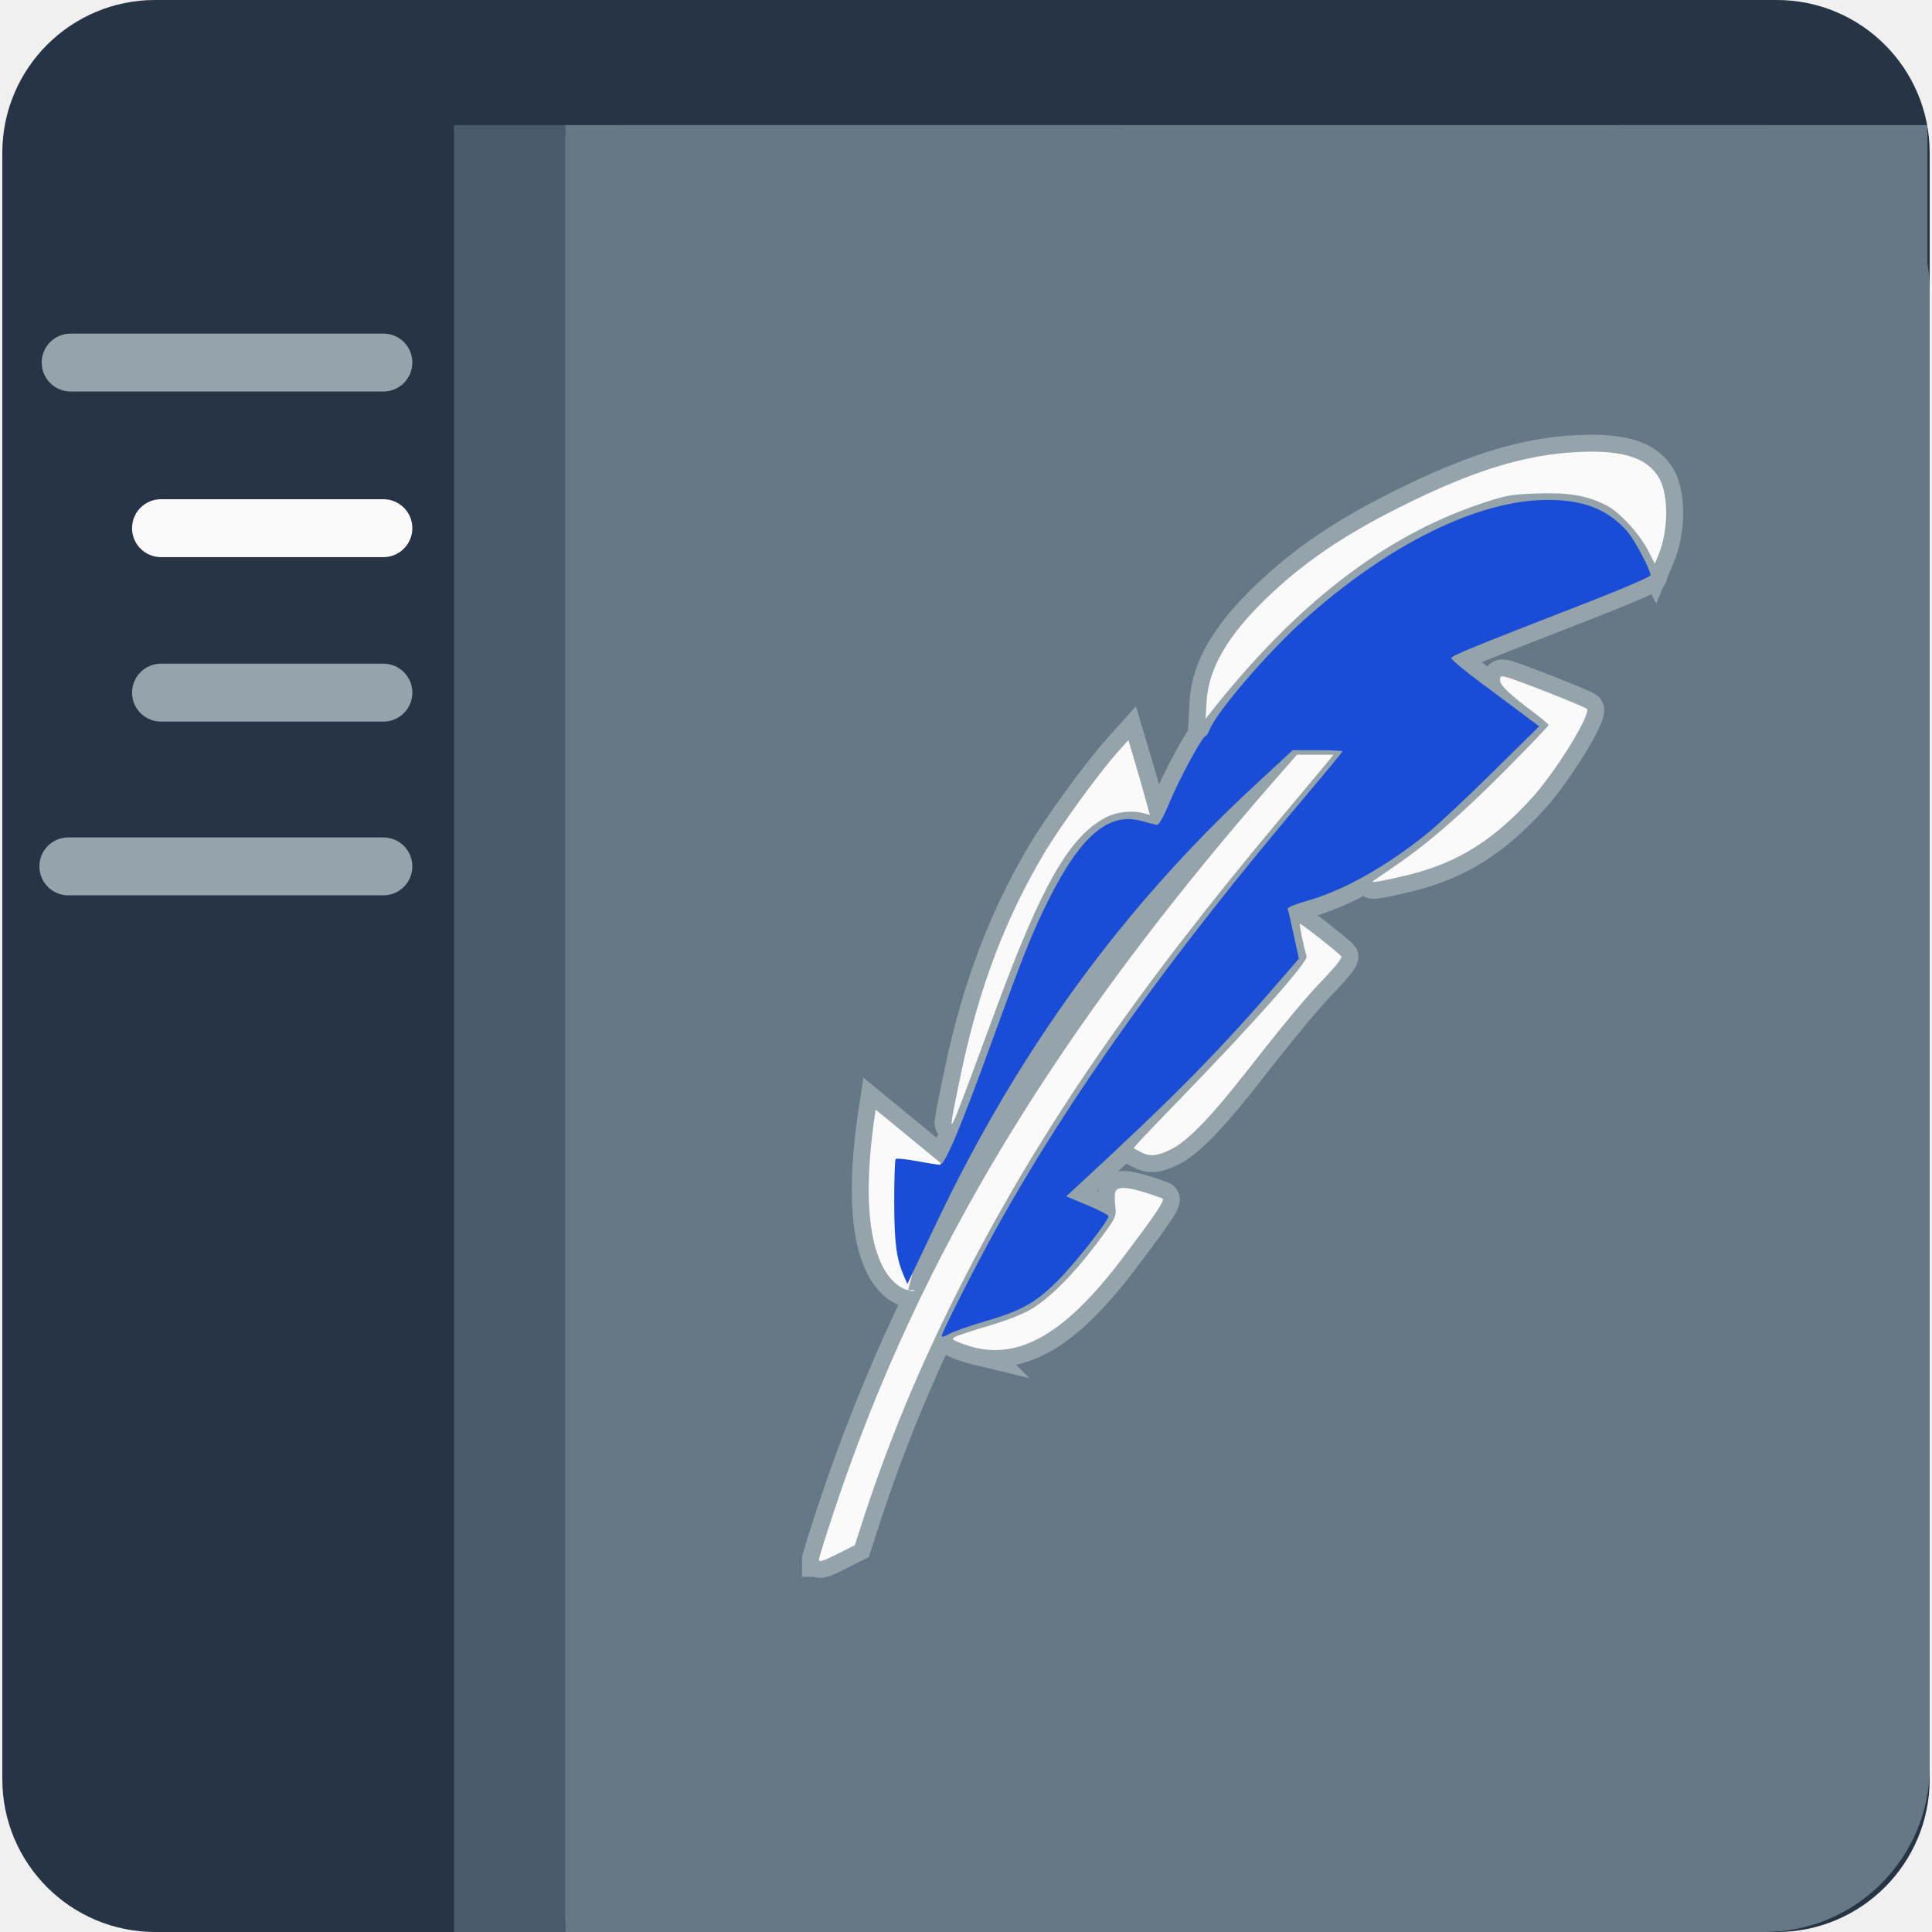
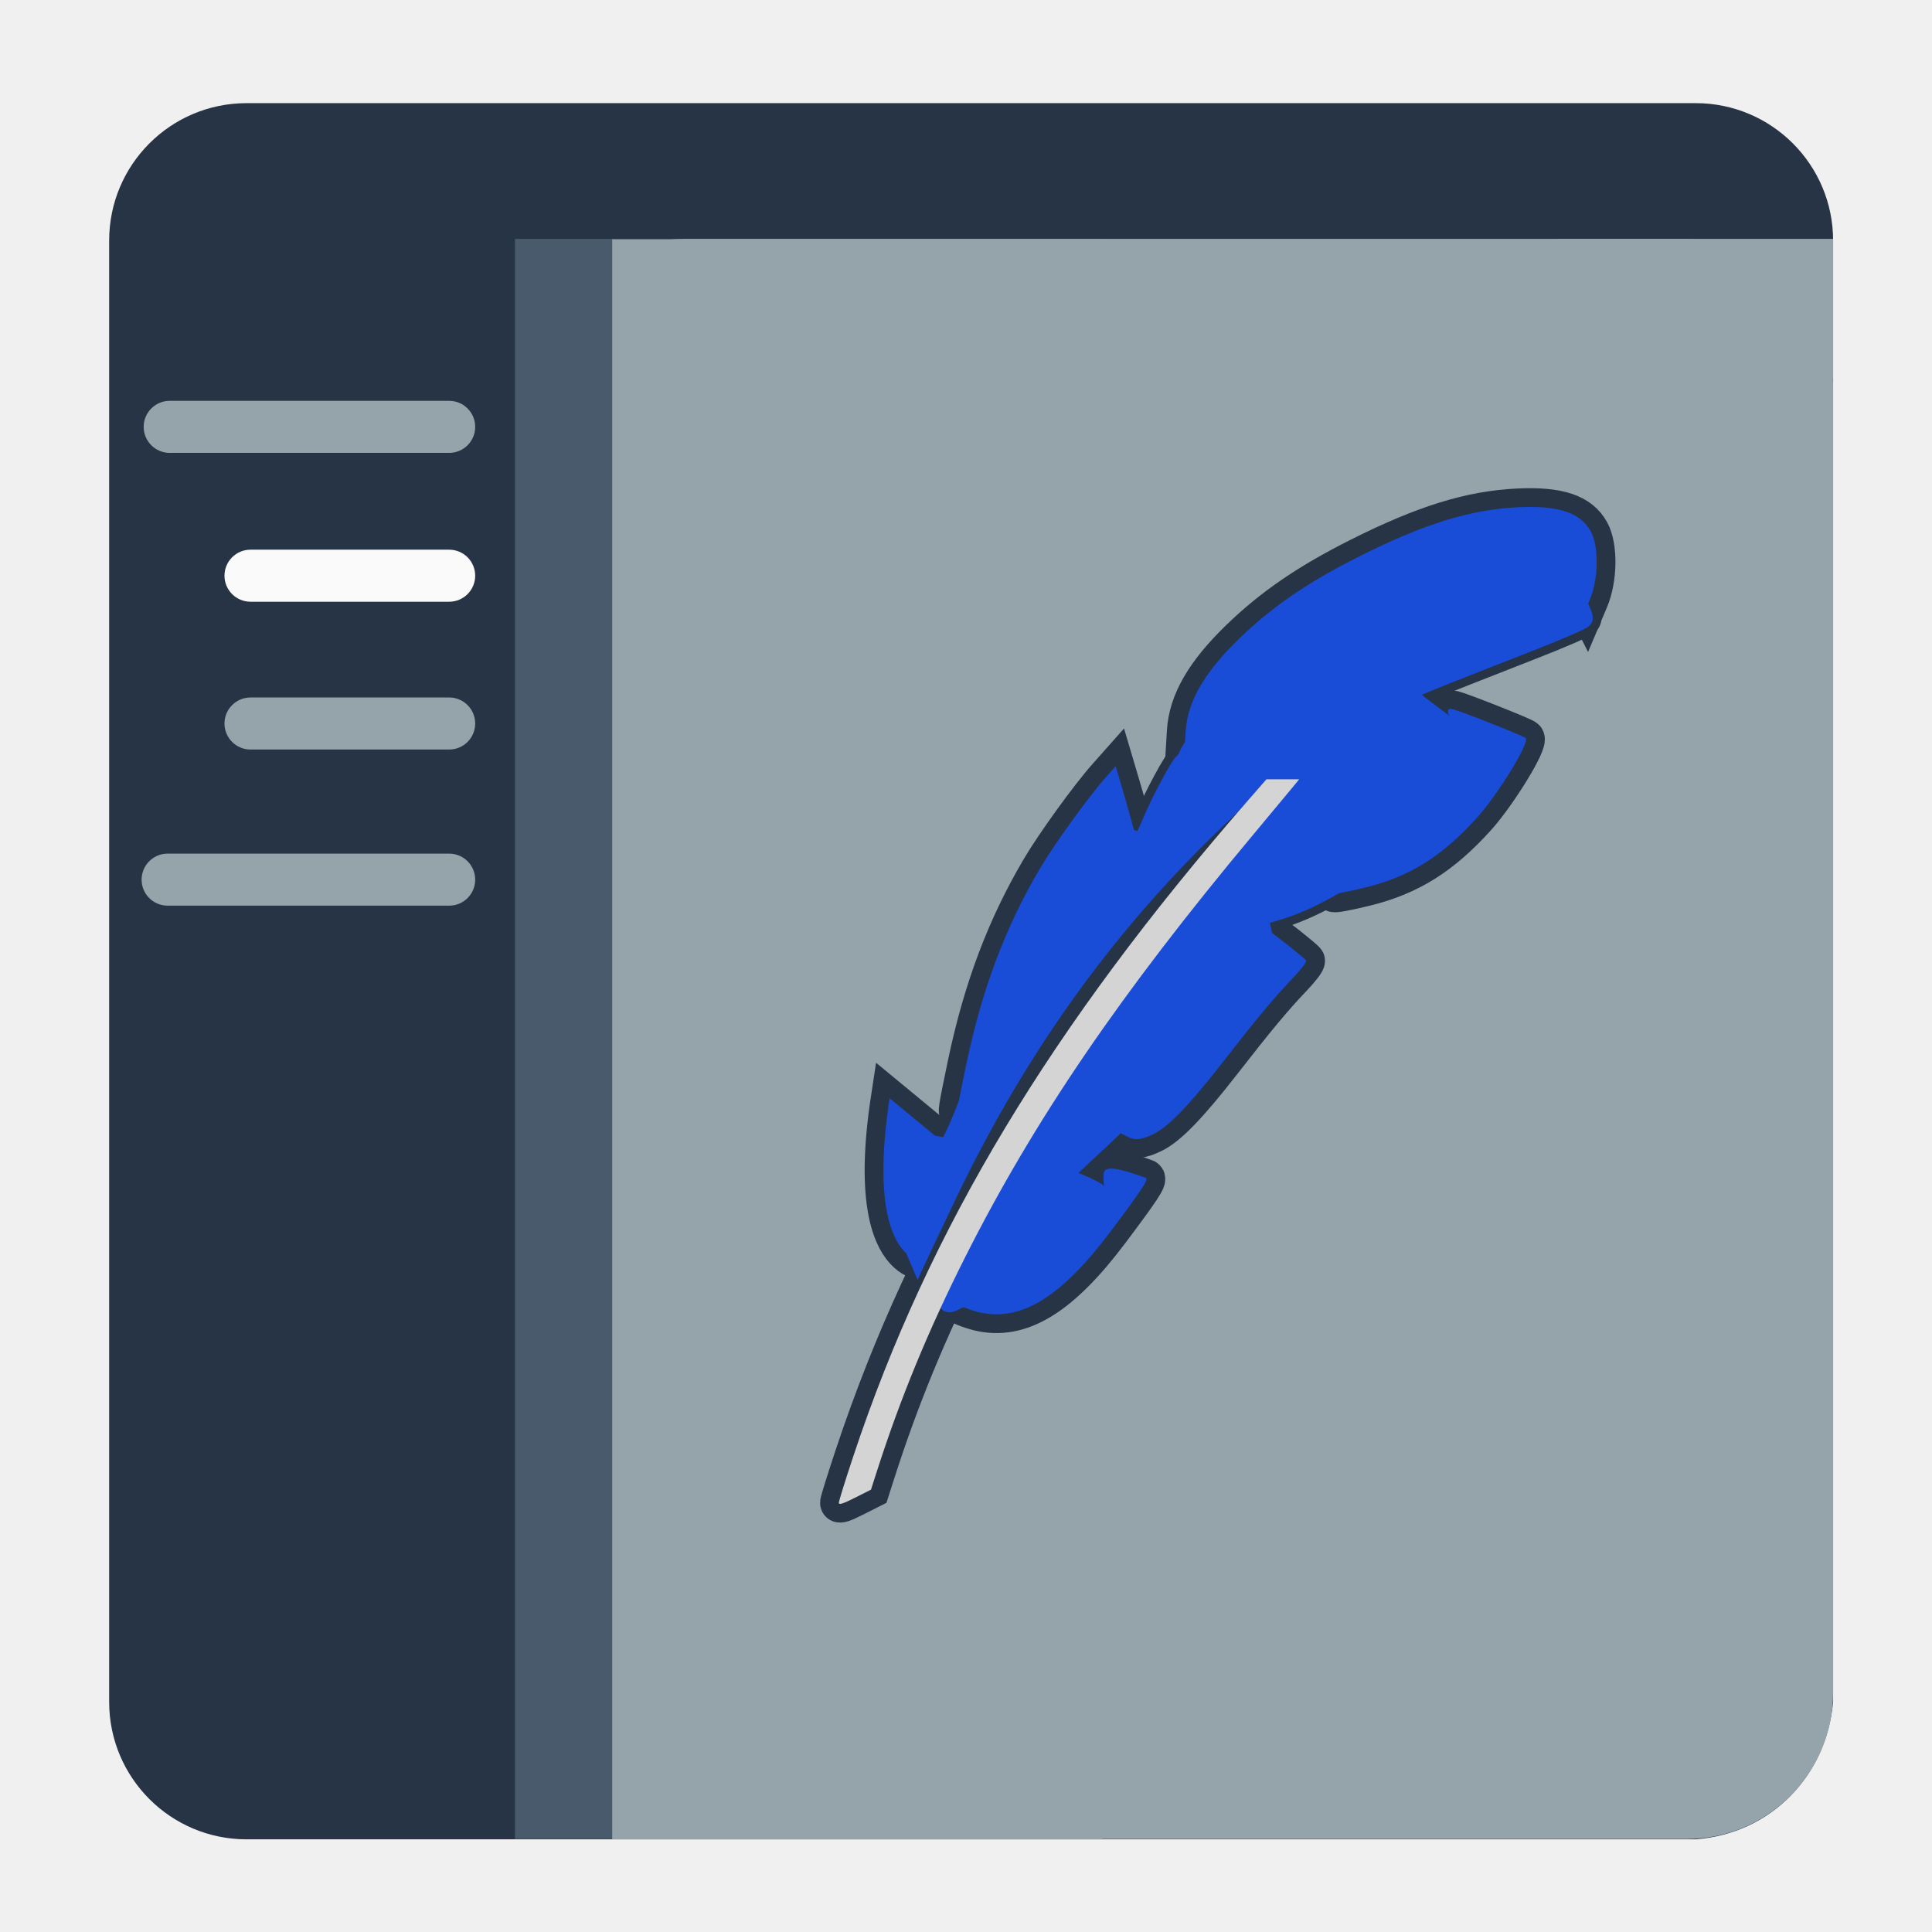
- <svg xmlns="http://www.w3.org/2000/svg" width="128" height="128" viewBox="0 0 135.467 135.467" version="1.1" id="svg8">
-   <defs id="defs2" />
-   <g id="layer4" style="display:inline">
-     <rect style="fill:#273445;fill-opacity:1;stroke:none;stroke-width:0.558;stroke-miterlimit:4;stroke-dasharray:none;stroke-opacity:0" id="rect896" width="135.142" height="135.467" x="0.162" y="-4.1582098e-06" ry="10.72" />
-     <rect style="fill:#667885;fill-opacity:1;stroke:none;stroke-width:0.274;stroke-miterlimit:4;stroke-dasharray:none;stroke-opacity:0" id="rect869" width="102.981" height="126.695" x="32.324" y="8.771" ry="11.588" />
-     <rect style="fill:#485a6c;fill-opacity:1;stroke:none;stroke-width:0.191;stroke-miterlimit:4;stroke-dasharray:none;stroke-opacity:0" id="rect4601" width="7.797" height="126.858" x="31.836" y="8.771" ry="0" />
-     <rect style="fill:#667885;fill-opacity:1;stroke:none;stroke-width:0.256;stroke-miterlimit:4;stroke-dasharray:none;stroke-opacity:0" id="rect4669" width="38.983" height="126.695" x="39.633" y="8.771" ry="0" />
-     <rect style="fill:#667885;fill-opacity:1;stroke:none;stroke-width:0.265;stroke-miterlimit:4;stroke-dasharray:none;stroke-opacity:0" id="rect4688" width="21.603" height="10.883" x="113.539" y="8.771" />
+ <svg xmlns="http://www.w3.org/2000/svg" xmlns:ns1="http://inkpad.envoza.com/svg_extensions" height="512pt" viewBox="0,0,512,512" width="512pt" version="1.1">
+   <defs />
+   <g visibility="hidden" id="layer1" ns1:layerName="layer1">
+     <path d="M2.88355e-05-610.52M254.772+190.926C234.652+143.695+409.618+69.665+373.257+149.794" stroke="#000000" stroke-width="0.8" fill="none" opacity="0" />
+     <path d="M2.88355e-05-610.52M241.88+214.868C262.193+153.305+359.136+94.713+373.257+149.794" stroke="#000000" stroke-width="0.8" fill="none" opacity="0" />
+     <path d="M2.88355e-05-610.52M319.847+170.667L373.257+149.794" stroke="#000000" stroke-width="0.8" fill="none" opacity="0" />
+     <path d="M2.88355e-05-610.52M184.173+304.499C199.197+276.716+213.946+197.809+241.88+214.868" stroke="#000000" stroke-width="0.8" fill="none" opacity="0" />
+     <path d="M2.88355e-05-610.52M184.173+304.499C191.879+244.052+212.268+214.606+234.513+189.698L241.88+214.868" stroke="#000000" stroke-width="0.8" fill="none" opacity="0" />
+     <path d="M2.88355e-05-610.52M184.173+304.499L171.281+302.043C171.15+314.898+169.499+328.514+175.578+338.264C205.219+269.736+240.936+227.942+278.715+195.223C223.687+256.563+176.135+324.548+150.408+411.933L162.072+406.408C187.595+322.184+236.756+257.426+289.765+195.837L277.487+195.837" stroke="#000000" stroke-width="0.8" fill="none" opacity="0" />
+     <path d="M2.88355e-05-610.52M319.846+170.667L343.789+188.47C322.642+211.007+301.239+232.134+276.873+236.969L279.942+250.475C260.297+273.802+239.834+294.678+218.552+313.093L230.216+318.005C207.502+352.383+199.312+343.186+185.4+351.156C210.686+364.765+227.611+338.244+244.95+313.707C237.817+311.966+226.68+304.505+230.216+318.005" stroke="#000000" stroke-width="0.8" fill="none" opacity="0" />
+     <path d="M2.88355e-05-610.52M291.607+232.058C297.578+230.264+334.095+235.34+357.909+183.559L333.353+173.736C329.37+175.539+328.352+178.576+343.789+188.47" stroke="#000000" stroke-width="0.8" fill="none" opacity="0" />
+     <path d="M2.88355e-05-610.52M276.873+236.969L293.448+250.475C269.663+267.866+249.04+319.014+232.671+299.588" stroke="#000000" stroke-width="0.8" fill="none" opacity="0" />
+     <path d="M2.88355e-05+0M-0.307+256.491L-0.307+0.491L256+0.491L512.307+0.491L512.307+256.491L512.307+512.491L256+512.491L-0.307+512.491L-0.307+256.491ZM433.103+468.094C445.744+464.649+456.428+455.982+461.996+444.654C467.039+434.395+466.55+453.389+466.739+260.175C466.856+140.302+466.708+86.672+466.251+83.69C464.709+73.618+461.018+66.486+453.372+58.802C447.374+52.774+441.105+49.21+432.861+47.14C428.074+45.938+425.572+45.92+257.228+45.92C88.884+45.92+86.381+45.938+81.595+47.14C73.39+49.2+67.087+52.783+61.084+58.8C53.454+66.448+49.749+73.608+48.204+83.69C47.746+86.674+47.599+140.302+47.716+260.482L47.885+432.99L49.327+437.287C55.24+454.912+69.253+466.826+86.45+468.85C88.874+469.135+166.968+469.326+259.99+469.274C419.6+469.184+429.346+469.117+433.103+468.094Z" opacity="0" fill="none" />
+     <path d="M2.88355e-05+0M177.348+337.874C176.856+337.347+178.085+334.149+181.978+325.831C202.322+282.354+225.784+248.134+256.88+216.582C265.269+208.07+268.326+206.151+262.038+213.343C258.345+217.567+250.198+227.486+243.994+235.311C219.787+265.841+199.789+296.443+183.75+327.495C179.516+335.693+177.843+338.404+177.348+337.874Z" opacity="0" fill="#95a3ab" />
+     <path d="M2.88355e-05+0" stroke="#ffffff" stroke-width="0.377" stroke-opacity="0" fill="#424e55" opacity="0" />
+     <path d="M2.88355e-05+0M177.481+337.721C177.004+336.217+182.287+324.335+190.261+308.98C205.429+279.774+222.028+255.28+242.315+232.168C249.684+223.774+264.841+208.341+265.283+208.782C265.447+208.947+261.474+214.016+256.454+220.047C224.246+258.746+199.164+296.33+180.326+334.125C178.327+338.135+177.817+338.779+177.481+337.721Z" opacity="0" fill="none" />
+     <path d="M2.88355e-05+0M171.728+334.914C169.629+332.68+167.444+327.135+166.636+321.996C165.891+317.25+166.142+299.893+167.04+294.137L167.44+291.571L174.149+297.124C177.839+300.178+180.747+302.788+180.612+302.923C180.476+303.059+178.372+302.751+175.936+302.238C173.5+301.726+171.219+301.306+170.866+301.306C170.431+301.306+170.315+305.607+170.505+314.659C170.745+326.093+170.972+328.581+172.082+331.976C172.796+334.156+173.3+336.019+173.202+336.117C173.105+336.215+172.441+335.673+171.728+334.914Z" opacity="0" fill="#fafafa" />
  </g>
-   <g id="layer6">
-     <rect style="fill:#95a3ab;fill-opacity:1;stroke:none;stroke-width:0.265;stroke-miterlimit:4;stroke-dasharray:none;stroke-opacity:0" id="rect4608" width="25.989" height="4.061" x="2.924" y="23.39" ry="2.03" />
-     <rect style="fill:#fafafa;fill-opacity:1;stroke:none;stroke-width:0.23;stroke-miterlimit:4;stroke-dasharray:none;stroke-opacity:0" id="rect4608-3" width="19.654" height="4.061" x="9.259" y="35.004" ry="2.03" />
-     <rect style="fill:#95a3ab;fill-opacity:1;stroke:none;stroke-width:0.23;stroke-miterlimit:4;stroke-dasharray:none;stroke-opacity:0" id="rect4608-3-6" width="19.654" height="4.061" x="9.259" y="46.536" ry="2.03" />
-     <rect style="fill:#95a3ab;fill-opacity:1;stroke:none;stroke-width:0.265;stroke-miterlimit:4;stroke-dasharray:none;stroke-opacity:0" id="rect4608-7" width="26.151" height="4.061" x="2.761" y="58.718" ry="2.03" />
-   </g>
-   <g id="layer1" transform="translate(0,-161.5333)" style="display:none">
-     <path style="fill:none;stroke:#000000;stroke-width:0.265px;stroke-linecap:butt;stroke-linejoin:miter;stroke-opacity:1" d="M 67.408,212.049 C 62.085,199.553 108.378,179.966 98.757,201.166" id="path4614" />
-     <path style="fill:none;stroke:#000000;stroke-width:0.265px;stroke-linecap:butt;stroke-linejoin:miter;stroke-opacity:1" d="m 63.997,218.384 c 5.374,-16.289 31.024,-31.791 34.76,-17.218" id="path4652" />
-     <path style="fill:none;stroke:#000000;stroke-width:0.265px;stroke-linecap:butt;stroke-linejoin:miter;stroke-opacity:1" d="m 84.626,206.689 14.131,-5.523" id="path4654" />
-     <path style="fill:none;stroke:#000000;stroke-width:0.265px;stroke-linecap:butt;stroke-linejoin:miter;stroke-opacity:1" d="m 48.729,242.099 c 3.975,-7.351 7.878,-28.228 15.268,-23.715" id="path4656" />
-     <path style="fill:none;stroke:#000000;stroke-width:0.265px;stroke-linecap:butt;stroke-linejoin:miter;stroke-opacity:1" d="m 48.729,242.099 c 2.039,-15.993 7.434,-23.784 13.319,-30.374 l 1.949,6.66" id="path4658" />
-     <path style="fill:none;stroke:#000000;stroke-width:0.265px;stroke-linecap:butt;stroke-linejoin:miter;stroke-opacity:1" d="m 48.729,242.099 -3.411,-0.65 c -0.034,3.401 -0.471,7.004 1.137,9.583 7.842,-18.131 17.293,-29.189 27.288,-37.846 -14.559,16.23 -27.141,34.217 -33.948,57.338 l 3.086,-1.462 c 6.753,-22.284 19.76,-39.418 33.785,-55.714 h -3.249" id="path4660" />
-     <path style="fill:none;stroke:#000000;stroke-width:0.265px;stroke-linecap:butt;stroke-linejoin:miter;stroke-opacity:1" d="m 84.626,206.689 6.335,4.71 c -5.595,5.963 -11.258,11.553 -17.705,12.832 l 0.812,3.573 c -5.198,6.172 -10.612,11.695 -16.243,16.568 l 3.086,1.299 c -6.01,9.096 -8.177,6.663 -11.857,8.771 6.69,3.601 11.168,-3.416 15.756,-9.908 -1.887,-0.461 -4.834,-2.435 -3.898,1.137" id="path4662" />
-     <path style="fill:none;stroke:#000000;stroke-width:0.265px;stroke-linecap:butt;stroke-linejoin:miter;stroke-opacity:1" d="m 77.154,222.932 c 1.58,-0.474 11.242,0.869 17.542,-12.832 l -6.497,-2.599 c -1.054,0.477 -1.323,1.281 2.761,3.898" id="path4664" />
-     <path style="fill:none;stroke:#000000;stroke-width:0.265px;stroke-linecap:butt;stroke-linejoin:miter;stroke-opacity:1" d="m 73.256,224.231 4.386,3.573 c -6.293,4.601 -11.75,18.134 -16.081,12.994" id="path4666" />
-     <path style="fill:none;fill-opacity:1;stroke:none;stroke-width:0.614;stroke-miterlimit:4;stroke-dasharray:none;stroke-opacity:1" d="M -0.307,256.491 V 0.491 H 256 512.307 V 256.491 512.491 H 256 -0.307 Z M 433.103,468.094 c 12.641,-3.444 23.324,-12.111 28.892,-23.439 5.043,-10.259 4.554,8.735 4.743,-184.48 0.117,-119.873 -0.031,-173.503 -0.488,-176.484 -1.542,-10.072 -5.234,-17.204 -12.88,-24.888 -5.998,-6.028 -12.267,-9.592 -20.511,-11.662 -4.787,-1.202 -7.29,-1.219 -175.633,-1.219 -168.344,0 -170.846,0.017 -175.633,1.219 -8.205,2.06 -14.508,5.644 -20.511,11.661 -7.63,7.647 -11.335,14.808 -12.88,24.89 -0.457,2.984 -0.605,56.612 -0.488,176.791 l 0.169,172.508 1.442,4.297 c 5.913,17.624 19.926,29.538 37.123,31.563 2.425,0.285 80.518,0.476 173.541,0.424 159.61,-0.09 169.356,-0.156 173.113,-1.18 z" id="path866" transform="matrix(0.2645833,0,0,0.2645833,0,161.5333)" />
-     <path style="fill:#95a3ab;fill-opacity:1;stroke:none;stroke-width:0.377;stroke-miterlimit:4;stroke-dasharray:none;stroke-opacity:1" d="m 177.348,337.874 c -0.492,-0.527 0.737,-3.725 4.629,-12.043 20.344,-43.477 43.806,-77.697 74.903,-109.25 8.388,-8.511 11.446,-10.431 5.158,-3.238 -3.693,4.224 -11.84,14.143 -18.044,21.968 -24.206,30.53 -44.205,61.132 -60.244,92.184 -4.234,8.198 -5.907,10.909 -6.402,10.379 z" id="path870" transform="matrix(0.2645833,0,0,0.2645833,0,161.5333)" />
-     <path style="fill:#424e55;fill-opacity:1;stroke:#ffffff;stroke-width:0.377;stroke-miterlimit:4;stroke-dasharray:none;stroke-opacity:0" d="" id="path891" transform="matrix(0.2645833,0,0,0.2645833,0,161.5333)" />
-     <path style="fill:none;fill-opacity:1;stroke:none;stroke-width:0.377;stroke-miterlimit:4;stroke-dasharray:none;stroke-opacity:0" d="m 177.481,337.721 c -0.477,-1.504 4.806,-13.386 12.78,-28.741 15.168,-29.206 31.767,-53.7 52.054,-76.812 7.368,-8.394 22.525,-23.828 22.967,-23.386 0.164,0.164 -3.809,5.233 -8.829,11.265 -32.208,38.698 -57.289,76.282 -76.128,114.078 -1.999,4.01 -2.509,4.654 -2.845,3.596 z" id="path893" transform="matrix(0.2645833,0,0,0.2645833,0,161.5333)" />
-     <path style="display:none;fill:#fafafa;fill-opacity:1;stroke:none;stroke-width:0.614;stroke-miterlimit:4;stroke-dasharray:none;stroke-opacity:1" d="m 171.728,334.914 c -2.099,-2.234 -4.284,-7.778 -5.091,-12.917 -0.746,-4.746 -0.494,-22.104 0.404,-27.86 l 0.4,-2.565 6.709,5.553 c 3.69,3.054 6.598,5.664 6.463,5.799 -0.136,0.136 -2.239,-0.173 -4.675,-0.685 -2.436,-0.512 -4.718,-0.932 -5.07,-0.932 -0.435,0 -0.551,4.3 -0.361,13.353 0.24,11.434 0.467,13.922 1.578,17.317 0.713,2.18 1.217,4.044 1.12,4.141 -0.098,0.098 -0.761,-0.444 -1.474,-1.203 z" id="path860" transform="matrix(0.2645833,0,0,0.2645833,0,161.5333)" />
-   </g>
-   <g id="layer2" style="display:inline">
-     <g style="display:inline;stroke:#95a3ab;stroke-width:2.376;stroke-miterlimit:4;stroke-dasharray:none;stroke-opacity:1" id="g4698-3">
-       <path id="path858-6" d="m 65.947,81.54 -4.548,-3.736 c -2.32,15.112 4.54,12.438 2.274,12.67" style="display:inline;fill:#fafafa;fill-opacity:1;stroke:#95a3ab;stroke-width:2.376;stroke-linecap:butt;stroke-linejoin:miter;stroke-miterlimit:4;stroke-dasharray:none;stroke-opacity:1" />
-       <path id="path862-7" d="m 66.028,93.682 c 0,-0.244 2.295,-4.77 3.77,-7.436 5.188,-9.374 12.224,-19.205 21.959,-30.681 1.304,-1.538 2.372,-2.835 2.372,-2.883 0,-0.048 -0.786,-0.085 -1.746,-0.083 l -1.746,0.004 -2.681,2.484 c -9.2,8.524 -16.439,18.446 -22.146,30.351 -0.827,1.725 -1.657,3.465 -1.845,3.867 L 63.622,90.035 63.362,89.428 c -0.515,-1.2 -0.657,-2.319 -0.661,-5.186 -0.002,-1.578 0.045,-2.918 0.104,-2.977 0.059,-0.059 0.723,0.008 1.475,0.149 0.752,0.141 1.482,0.256 1.621,0.256 0.364,0 1.409,-2.478 3.68,-8.73 2.196,-6.046 2.815,-7.591 3.935,-9.829 2.268,-4.531 4.23,-6.194 6.538,-5.542 0.46,0.13 0.937,0.252 1.06,0.271 0.143,0.022 0.468,-0.554 0.898,-1.59 0.684,-1.649 2.299,-4.629 2.509,-4.629 0.063,0 0.194,-0.201 0.291,-0.447 0.494,-1.253 4.05,-5.403 6.563,-7.658 5.967,-5.356 12.266,-8.463 17.155,-8.463 2.528,0 4.22,0.672 5.573,2.212 0.506,0.576 1.63,2.695 1.63,3.073 0,0.098 -1.846,0.896 -4.101,1.775 -8.894,3.464 -9.867,3.863 -9.863,4.043 0.003,0.102 0.89,0.844 1.973,1.648 1.083,0.804 2.465,1.836 3.073,2.294 l 1.105,0.832 -3.281,3.235 c -1.804,1.779 -3.829,3.678 -4.499,4.22 -2.949,2.386 -5.968,4.078 -8.568,4.801 -0.737,0.205 -1.314,0.446 -1.281,0.535 0.033,0.089 0.222,0.912 0.421,1.829 l 0.361,1.667 -0.867,1.009 c -4.641,5.401 -7.678,8.493 -14.729,14.997 l -0.715,0.66 1.482,0.621 c 0.815,0.342 1.482,0.689 1.482,0.772 0,0.326 -2.39,3.364 -3.557,4.521 -1.576,1.562 -2.54,2.103 -5.052,2.835 -1.117,0.326 -2.268,0.731 -2.558,0.9 -0.29,0.17 -0.528,0.237 -0.528,0.149 z" style="display:inline;fill:#194cd7;fill-opacity:1;stroke:#95a3ab;stroke-width:2.376;stroke-miterlimit:4;stroke-dasharray:none;stroke-opacity:1" />
-       <path id="path846-5" d="m 57.419,109.37 c 0,-0.133 0.52,-1.797 1.156,-3.697 5.908,-17.657 15.45,-33.43 30.905,-51.088 l 1.457,-1.665 h 1.283 1.283 l -0.377,0.464 c -0.207,0.255 -1.659,1.991 -3.225,3.858 C 79.49,69.644 72.748,79.487 67.325,90.197 64.442,95.891 62.248,101.186 60.404,106.905 l -0.464,1.439 -1.26,0.634 c -0.94,0.473 -1.26,0.572 -1.26,0.392 z" style="display:inline;fill:#fafafa;fill-opacity:1;stroke:#95a3ab;stroke-width:2.376;stroke-miterlimit:4;stroke-dasharray:none;stroke-opacity:1" />
-       <path id="path871-3" d="m 68.367,94.496 c -0.313,-0.075 -0.818,-0.241 -1.123,-0.37 -0.514,-0.217 -0.531,-0.247 -0.234,-0.406 0.176,-0.094 1.23,-0.438 2.341,-0.764 1.213,-0.356 2.409,-0.828 2.994,-1.184 1.318,-0.8 3.011,-2.51 4.615,-4.661 1.309,-1.756 1.331,-1.8 1.239,-2.538 -0.051,-0.413 -0.047,-0.87 0.009,-1.015 0.176,-0.459 1.131,-0.323 3.284,0.467 0.236,0.087 -0.366,0.992 -2.804,4.218 -3.865,5.116 -7.038,7.037 -10.322,6.252 z" style="display:inline;fill:#fafafa;fill-opacity:1;stroke:#95a3ab;stroke-width:2.376;stroke-miterlimit:4;stroke-dasharray:none;stroke-opacity:1" />
-       <path id="path854-5" d="m 79.94,80.757 -0.462,-0.251 0.38,-0.433 c 0.209,-0.238 1.515,-1.603 2.903,-3.032 5.154,-5.307 8.969,-9.61 8.854,-9.985 -0.215,-0.704 -0.533,-2.278 -0.46,-2.278 0.128,0 2.78,2.092 2.901,2.288 0.058,0.094 -0.435,0.733 -1.096,1.419 -1.42,1.473 -2.756,3.072 -5.522,6.607 -2.535,3.24 -4.154,4.911 -5.32,5.49 -1,0.496 -1.509,0.537 -2.177,0.176 z" style="display:inline;fill:#fafafa;fill-opacity:1;stroke:#95a3ab;stroke-width:2.376;stroke-miterlimit:4;stroke-dasharray:none;stroke-opacity:1" />
-       <path id="path852-6" d="m 96.24,61.806 c 0.045,-0.042 0.703,-0.497 1.462,-1.011 2.362,-1.599 4.675,-3.6 7.837,-6.778 1.675,-1.684 3.044,-3.113 3.042,-3.176 -0.002,-0.063 -0.494,-0.479 -1.092,-0.926 -1.65,-1.232 -2.315,-1.872 -2.315,-2.229 0,-0.27 0.072,-0.305 0.436,-0.214 0.685,0.172 5.474,2.061 5.655,2.23 0.339,0.318 -2.152,4.372 -3.813,6.206 -2.729,3.012 -5.244,4.584 -8.694,5.437 -1.458,0.36 -2.64,0.577 -2.518,0.462 z" style="display:inline;fill:#fafafa;fill-opacity:1;stroke:#95a3ab;stroke-width:2.376;stroke-miterlimit:4;stroke-dasharray:none;stroke-opacity:1" />
-       <path id="path850-2" d="m 84.604,49.184 c 0.141,-2.326 1.468,-4.612 4.215,-7.257 2.571,-2.476 5.355,-4.375 9.346,-6.374 5.124,-2.566 8.762,-3.688 12.531,-3.862 3.144,-0.146 4.859,0.422 5.66,1.874 0.66,1.194 0.622,3.725 -0.079,5.375 l -0.247,0.581 -0.47,-0.92 c -0.603,-1.182 -2.032,-2.723 -2.946,-3.18 -1.368,-0.683 -2.626,-0.897 -4.835,-0.82 -1.856,0.064 -2.211,0.129 -4.002,0.735 -6.776,2.292 -12.902,7.029 -18.873,14.595 l -0.373,0.472 z" style="display:inline;fill:#fafafa;fill-opacity:1;stroke:#95a3ab;stroke-width:2.376;stroke-miterlimit:4;stroke-dasharray:none;stroke-opacity:1" />
-       <path id="path848-9" d="m 66.771,78.34 c 0.055,-0.357 0.348,-1.819 0.651,-3.249 1.237,-5.839 3.055,-10.64 5.753,-15.2 1.14,-1.926 3.833,-5.634 5.231,-7.2 l 0.712,-0.798 0.431,1.447 c 0.237,0.796 0.576,1.978 0.754,2.626 l 0.323,1.178 -0.436,-0.122 c -0.776,-0.218 -1.877,-0.102 -2.612,0.274 -2.562,1.311 -4.519,4.708 -7.726,13.411 -3.078,8.353 -3.261,8.807 -3.08,7.634 z" style="display:inline;fill:#fafafa;fill-opacity:1;stroke:#95a3ab;stroke-width:2.376;stroke-miterlimit:4;stroke-dasharray:none;stroke-opacity:1" />
+   <g id="layer2" ns1:layerName="layer2">
+     <path d="M2.88355e-05+0.552M65.34+27.335L449.379+27.335C469.489+27.335+485.791+43.637+485.791+63.747L485.791+451.032C483.97+470.591+469.485+485.881+449.379+487.444L65.34+487.444C45.23+487.444+28.928+471.142+28.928+451.032L28.928+63.747C28.928+43.637+45.23+27.335+65.34+27.335Z" opacity="1" fill="#273445" />
+     <path d="M7.294+7.701M181.509+63.303L447.005+63.303C468.426+63.303+485.791+80.667+485.791+102.088L485.791+448.567C485.791+469.987+468.426+487.352+447.005+487.352L181.509+487.352C160.088+487.352+142.723+469.987+142.723+448.567L142.723+102.088C142.723+80.667+160.088+63.303+181.509+63.303Z" opacity="1" fill="#95a3ab" />
+     <path d="M0.232+6.733M136.465+63.309L162.404+63.309L162.404+63.309L162.404+487.334L162.404+487.334L136.465+487.334L136.465+487.334L136.465+63.309L136.465+63.309Z" opacity="1" fill="#485a6c" />
+     <path d="M2.427+7.17M162.245+63.385L292.119+63.385L292.119+63.385L292.119+487.453L292.119+487.453L162.245+487.453L162.245+487.453L162.245+63.385L162.245+63.385Z" opacity="1" fill="#95a3ab" />
+     <path d="M0.426+7.09M412.759+63.303L485.791+63.303L485.791+63.303L485.791+100.266L485.791+100.266L412.759+100.266L412.759+100.266L412.759+63.303L412.759+63.303Z" opacity="1" fill="#95a3ab" />
+     <path d="M2.88355e-05+0M44.97+106.227L119.036+106.227C122.845+106.227+125.932+109.314+125.932+113.123L125.932+113.123C125.932+116.931+122.845+120.019+119.036+120.019L44.97+120.019C41.162+120.019+38.074+116.931+38.074+113.123L38.074+113.123C38.074+109.314+41.162+106.227+44.97+106.227Z" opacity="1" fill="#95a3ab" />
+     <path d="M2.88355e-05+0M66.386+145.672L119.036+145.672C122.845+145.672+125.932+148.76+125.932+152.568L125.932+152.568C125.932+156.377+122.845+159.465+119.036+159.465L66.386+159.465C62.577+159.465+59.49+156.377+59.49+152.568L59.49+152.568C59.49+148.76+62.577+145.672+66.386+145.672Z" opacity="1" fill="#fafafa" />
+     <path d="M2.88355e-05+0M66.386+184.842L119.036+184.842C122.845+184.842+125.932+187.93+125.932+191.738L125.932+191.738C125.932+195.547+122.845+198.634+119.036+198.634L66.386+198.634C62.577+198.634+59.49+195.547+59.49+191.738L59.49+191.738C59.49+187.93+62.577+184.842+66.386+184.842Z" opacity="1" fill="#95a3ab" />
+     <path d="M2.88355e-05+0M44.421+226.219L119.036+226.219C122.845+226.219+125.932+229.306+125.932+233.115L125.932+233.115C125.932+236.924+122.845+240.011+119.036+240.011L44.421+240.011C40.613+240.011+37.525+236.924+37.525+233.115L37.525+233.115C37.525+229.306+40.613+226.219+44.421+226.219Z" opacity="1" fill="#95a3ab" />
+     <g opacity="1">
+       <path d="M28.19+26.783M251.13+303.731L235.755+291.042C227.913+342.369+251.104+333.287+243.443+334.074" stroke="#273445" stroke-width="9.934" fill="#fafafa" opacity="1" />
+       <path d="M28.19+26.783M251.405+344.972C251.405+344.143+259.162+328.769+264.15+319.715C281.688+287.876+305.474+254.487+338.384+215.509C342.793+210.286+346.402+205.879+346.402+205.716C346.402+205.554+343.745+205.426+340.499+205.433L334.596+205.446L325.534+213.882C294.432+242.834+269.959+276.531+250.666+316.969C247.871+322.827+245.064+328.736+244.428+330.102L243.272+332.585L242.393+330.523C240.652+326.446+240.17+322.646+240.159+312.909C240.153+307.549+240.311+302.999+240.511+302.798C240.71+302.597+242.953+302.824+245.496+303.302C248.038+303.781+250.504+304.173+250.977+304.173C252.209+304.173+255.741+295.754+263.418+274.52C270.843+253.985+272.933+248.737+276.72+241.137C284.387+225.747+291.02+220.098+298.822+222.313C300.377+222.755+301.99+223.169+302.407+223.233C302.891+223.308+303.99+221.353+305.444+217.833C307.757+212.232+313.217+202.11+313.925+202.11C314.138+202.11+314.58+201.427+314.907+200.593C316.576+196.338+328.599+182.242+337.093+174.583C357.265+156.392+378.558+145.838+395.086+145.838C403.633+145.838+409.353+148.119+413.925+153.35C415.635+155.306+419.434+162.504+419.434+163.787C419.434+164.119+413.194+166.831+405.569+169.815C375.502+181.581+372.21+182.937+372.225+183.547C372.236+183.895+375.235+186.415+378.895+189.145C382.555+191.876+387.23+195.383+389.284+196.938L393.018+199.765L381.928+210.752C375.828+216.794+368.984+223.245+366.719+225.086C356.749+233.192+346.542+238.938+337.752+241.393C335.26+242.09+333.312+242.907+333.422+243.211C333.533+243.514+334.173+246.31+334.845+249.423L336.067+255.084L333.135+258.512C317.445+276.856+307.179+287.357+283.341+309.448L280.923+311.689L285.932+313.799C288.687+314.96+290.941+316.14+290.941+316.422C290.941+317.531+282.861+327.847+278.916+331.776C273.589+337.081+270.331+338.918+261.838+341.406C258.063+342.513+254.171+343.889+253.19+344.465C252.208+345.041+251.405+345.269+251.405+344.972Z" stroke="#273445" stroke-width="9.934" fill="#194cd7" opacity="1" />
+       <path d="M28.19+26.783M222.302+398.255C222.302+397.803+224.061+392.152+226.211+385.697C246.183+325.727+278.44+272.153+330.687+212.178L335.613+206.524L339.949+206.524L344.285+206.524L343.009+208.1C342.308+208.967+337.401+214.863+332.105+221.203C296.915+263.328+274.123+296.757+255.79+333.136C246.044+352.475+238.628+370.46+232.391+389.883L230.822+394.772L226.562+396.923C223.384+398.529+222.302+398.867+222.302+398.255Z" stroke="#273445" stroke-width="9.934" fill="#fafafa" opacity="1" />
+       <path d="M28.19+26.783M259.312+347.735C258.255+347.481+256.547+346.916+255.516+346.479C253.78+345.742+253.722+345.641+254.727+345.101C255.323+344.78+258.885+343.612+262.641+342.506C266.743+341.297+270.785+339.692+272.762+338.486C277.219+335.768+282.94+329.962+288.364+322.654C292.79+316.691+292.863+316.541+292.554+314.035C292.381+312.633+292.394+311.081+292.583+310.587C293.178+309.028+296.407+309.49+303.684+312.173C304.482+312.467+302.447+315.543+294.206+326.501C281.139+343.876+270.414+350.402+259.312+347.735Z" stroke="#273445" stroke-width="9.934" fill="#fafafa" opacity="1" />
+       <path d="M28.19+26.783M298.438+301.071L296.875+300.22L298.158+298.748C298.864+297.939+303.28+293.304+307.973+288.449C325.395+270.423+338.293+255.81+337.905+254.535C337.177+252.145+336.103+246.797+336.35+246.797C336.781+246.797+345.746+253.902+346.157+254.569C346.354+254.889+344.686+257.058+342.45+259.387C337.649+264.39+333.131+269.821+323.781+281.829C315.213+292.833+309.74+298.508+305.797+300.474C302.416+302.16+300.696+302.3+298.438+301.071Z" stroke="#273445" stroke-width="9.934" fill="#fafafa" opacity="1" />
+       <path d="M28.19+26.783M353.54+236.705C353.691+236.562+355.915+235.017+358.482+233.271C366.466+227.841+374.288+221.044+384.977+210.248C390.64+204.529+395.267+199.675+395.259+199.462C395.252+199.25+393.59+197.835+391.568+196.317C385.991+192.134+383.741+189.958+383.741+188.746C383.741+187.829+383.985+187.708+385.216+188.018C387.533+188.603+403.722+195.017+404.333+195.594C405.48+196.674+397.058+210.444+391.442+216.671C382.214+226.901+373.715+232.241+362.051+235.137C357.121+236.361+353.126+237.097+353.54+236.705Z" stroke="#273445" stroke-width="9.934" fill="#fafafa" opacity="1" />
+       <path d="M28.19+26.783M314.205+193.835C314.68+185.933+319.166+178.172+328.453+169.185C337.145+160.774+346.557+154.325+360.049+147.536C377.373+138.82+389.671+135.011+402.411+134.418C413.041+133.923+418.836+135.85+421.547+140.781C423.777+144.838+423.651+153.432+421.279+159.037L420.444+161.009L418.856+157.885C416.816+153.872+411.988+148.637+408.895+147.085C404.269+144.764+400.018+144.039+392.549+144.299C386.273+144.517+385.074+144.738+379.019+146.796C356.111+154.582+335.404+170.671+315.215+196.369L313.956+197.972L314.205+193.835Z" stroke="#273445" stroke-width="9.934" fill="#fafafa" opacity="1" />
+       <path d="M28.19+26.783M253.918+292.863C254.105+291.649+255.096+286.684+256.12+281.829C260.303+261.997+266.446+245.692+275.57+230.202C279.422+223.66+288.529+211.067+293.255+205.745L295.66+203.036L297.117+207.952C297.918+210.656+299.064+214.669+299.665+216.87L300.756+220.871L299.281+220.456C296.656+219.716+292.935+220.108+290.451+221.385C281.789+225.839+275.173+237.376+264.331+266.934C253.925+295.304+253.305+296.846+253.918+292.863Z" stroke="#273445" stroke-width="9.934" fill="#fafafa" opacity="1" />
    </g>
-     <g id="g4698" style="display:inline">
-       <path id="path858" d="m 65.947,81.54 -4.548,-3.736 c -2.32,15.112 4.54,12.438 2.274,12.67" style="display:inline;fill:#fafafa;fill-opacity:1;stroke:none;stroke-width:0.265px;stroke-linecap:butt;stroke-linejoin:miter;stroke-opacity:1" />
-       <path id="path862" d="m 66.028,93.682 c 0,-0.244 2.295,-4.77 3.77,-7.436 5.188,-9.374 12.224,-19.205 21.959,-30.681 1.304,-1.538 2.372,-2.835 2.372,-2.883 0,-0.048 -0.786,-0.085 -1.746,-0.083 l -1.746,0.004 -2.681,2.484 c -9.2,8.524 -16.439,18.446 -22.146,30.351 -0.827,1.725 -1.657,3.465 -1.845,3.867 L 63.622,90.035 63.362,89.428 c -0.515,-1.2 -0.657,-2.319 -0.661,-5.186 -0.002,-1.578 0.045,-2.918 0.104,-2.977 0.059,-0.059 0.723,0.008 1.475,0.149 0.752,0.141 1.482,0.256 1.621,0.256 0.364,0 1.409,-2.478 3.68,-8.73 2.196,-6.046 2.815,-7.591 3.935,-9.829 2.268,-4.531 4.23,-6.194 6.538,-5.542 0.46,0.13 0.937,0.252 1.06,0.271 0.143,0.022 0.468,-0.554 0.898,-1.59 0.684,-1.649 2.299,-4.629 2.509,-4.629 0.063,0 0.194,-0.201 0.291,-0.447 0.494,-1.253 4.05,-5.403 6.563,-7.658 5.967,-5.356 12.266,-8.463 17.155,-8.463 2.528,0 4.22,0.672 5.573,2.212 0.506,0.576 1.63,2.695 1.63,3.073 0,0.098 -1.846,0.896 -4.101,1.775 -8.894,3.464 -9.867,3.863 -9.863,4.043 0.003,0.102 0.89,0.844 1.973,1.648 1.083,0.804 2.465,1.836 3.073,2.294 l 1.105,0.832 -3.281,3.235 c -1.804,1.779 -3.829,3.678 -4.499,4.22 -2.949,2.386 -5.968,4.078 -8.568,4.801 -0.737,0.205 -1.314,0.446 -1.281,0.535 0.033,0.089 0.222,0.912 0.421,1.829 l 0.361,1.667 -0.867,1.009 c -4.641,5.401 -7.678,8.493 -14.729,14.997 l -0.715,0.66 1.482,0.621 c 0.815,0.342 1.482,0.689 1.482,0.772 0,0.326 -2.39,3.364 -3.557,4.521 -1.576,1.562 -2.54,2.103 -5.052,2.835 -1.117,0.326 -2.268,0.731 -2.558,0.9 -0.29,0.17 -0.528,0.237 -0.528,0.149 z" style="display:inline;fill:#194cd7;fill-opacity:1;stroke:none;stroke-width:0.162;stroke-miterlimit:4;stroke-dasharray:none;stroke-opacity:1" />
-       <path id="path846" d="m 57.419,109.37 c 0,-0.133 0.52,-1.797 1.156,-3.697 5.908,-17.657 15.45,-33.43 30.905,-51.088 l 1.457,-1.665 h 1.283 1.283 l -0.377,0.464 c -0.207,0.255 -1.659,1.991 -3.225,3.858 C 79.49,69.644 72.748,79.487 67.325,90.197 64.442,95.891 62.248,101.186 60.404,106.905 l -0.464,1.439 -1.26,0.634 c -0.94,0.473 -1.26,0.572 -1.26,0.392 z" style="display:inline;fill:#fafafa;fill-opacity:1;stroke:none;stroke-width:0.162;stroke-miterlimit:4;stroke-dasharray:none;stroke-opacity:0" />
-       <path id="path871" d="m 68.367,94.496 c -0.313,-0.075 -0.818,-0.241 -1.123,-0.37 -0.514,-0.217 -0.531,-0.247 -0.234,-0.406 0.176,-0.094 1.23,-0.438 2.341,-0.764 1.213,-0.356 2.409,-0.828 2.994,-1.184 1.318,-0.8 3.011,-2.51 4.615,-4.661 1.309,-1.756 1.331,-1.8 1.239,-2.538 -0.051,-0.413 -0.047,-0.87 0.009,-1.015 0.176,-0.459 1.131,-0.323 3.284,0.467 0.236,0.087 -0.366,0.992 -2.804,4.218 -3.865,5.116 -7.038,7.037 -10.322,6.252 z" style="display:inline;fill:#fafafa;fill-opacity:1;stroke:none;stroke-width:0.162;stroke-miterlimit:4;stroke-dasharray:none;stroke-opacity:0" />
-       <path id="path854" d="m 79.94,80.757 -0.462,-0.251 0.38,-0.433 c 0.209,-0.238 1.515,-1.603 2.903,-3.032 5.154,-5.307 8.969,-9.61 8.854,-9.985 -0.215,-0.704 -0.533,-2.278 -0.46,-2.278 0.128,0 2.78,2.092 2.901,2.288 0.058,0.094 -0.435,0.733 -1.096,1.419 -1.42,1.473 -2.756,3.072 -5.522,6.607 -2.535,3.24 -4.154,4.911 -5.32,5.49 -1,0.496 -1.509,0.537 -2.177,0.176 z" style="display:inline;fill:#fafafa;fill-opacity:1;stroke:none;stroke-width:0.162;stroke-miterlimit:4;stroke-dasharray:none;stroke-opacity:1" />
-       <path id="path852" d="m 96.24,61.806 c 0.045,-0.042 0.703,-0.497 1.462,-1.011 2.362,-1.599 4.675,-3.6 7.837,-6.778 1.675,-1.684 3.044,-3.113 3.042,-3.176 -0.002,-0.063 -0.494,-0.479 -1.092,-0.926 -1.65,-1.232 -2.315,-1.872 -2.315,-2.229 0,-0.27 0.072,-0.305 0.436,-0.214 0.685,0.172 5.474,2.061 5.655,2.23 0.339,0.318 -2.152,4.372 -3.813,6.206 -2.729,3.012 -5.244,4.584 -8.694,5.437 -1.458,0.36 -2.64,0.577 -2.518,0.462 z" style="display:inline;fill:#fafafa;fill-opacity:1;stroke:none;stroke-width:0.162;stroke-miterlimit:4;stroke-dasharray:none;stroke-opacity:1" />
-       <path id="path850" d="m 84.604,49.184 c 0.141,-2.326 1.468,-4.612 4.215,-7.257 2.571,-2.476 5.355,-4.375 9.346,-6.374 5.124,-2.566 8.762,-3.688 12.531,-3.862 3.144,-0.146 4.859,0.422 5.66,1.874 0.66,1.194 0.622,3.725 -0.079,5.375 l -0.247,0.581 -0.47,-0.92 c -0.603,-1.182 -2.032,-2.723 -2.946,-3.18 -1.368,-0.683 -2.626,-0.897 -4.835,-0.82 -1.856,0.064 -2.211,0.129 -4.002,0.735 -6.776,2.292 -12.902,7.029 -18.873,14.595 l -0.373,0.472 z" style="display:inline;fill:#fafafa;fill-opacity:1;stroke:none;stroke-width:0.162;stroke-miterlimit:4;stroke-dasharray:none;stroke-opacity:1" />
-       <path id="path848" d="m 66.771,78.34 c 0.055,-0.357 0.348,-1.819 0.651,-3.249 1.237,-5.839 3.055,-10.64 5.753,-15.2 1.14,-1.926 3.833,-5.634 5.231,-7.2 l 0.712,-0.798 0.431,1.447 c 0.237,0.796 0.576,1.978 0.754,2.626 l 0.323,1.178 -0.436,-0.122 c -0.776,-0.218 -1.877,-0.102 -2.612,0.274 -2.562,1.311 -4.519,4.708 -7.726,13.411 -3.078,8.353 -3.261,8.807 -3.08,7.634 z" style="display:inline;fill:#fafafa;fill-opacity:1;stroke:none;stroke-width:0.162;stroke-miterlimit:4;stroke-dasharray:none;stroke-opacity:1" />
-     </g>
+     <path d="M2.88355e-05+0M251.13+303.731L235.755+291.042C227.913+342.369+251.104+333.287+243.443+334.074" opacity="1" fill="#194cd7" />
+     <path d="M2.88355e-05+0M251.405+344.972C251.405+344.143+259.162+328.769+264.15+319.715C281.688+287.876+305.474+254.487+338.384+215.509C342.793+210.286+346.402+205.879+346.402+205.716C346.402+205.554+343.745+205.426+340.499+205.433L334.596+205.446L325.534+213.882C294.432+242.834+269.959+276.531+250.666+316.969C247.871+322.826+245.064+328.736+244.428+330.102L243.272+332.584L242.393+330.523C240.652+326.446+240.17+322.646+240.159+312.909C240.153+307.549+240.311+302.999+240.511+302.798C240.71+302.597+242.953+302.823+245.496+303.302C248.038+303.781+250.504+304.172+250.977+304.172C252.209+304.172+255.741+295.754+263.418+274.52C270.843+253.985+272.933+248.737+276.72+241.137C284.387+225.747+291.02+220.098+298.822+222.313C300.377+222.755+301.99+223.169+302.407+223.233C302.891+223.308+303.99+221.353+305.444+217.833C307.757+212.232+313.217+202.11+313.925+202.11C314.138+202.11+314.58+201.427+314.907+200.593C316.576+196.338+328.599+182.242+337.093+174.583C357.265+156.392+378.558+145.838+395.086+145.838C403.633+145.838+409.353+148.119+413.925+153.349C415.635+155.306+419.434+162.504+419.434+163.787C419.434+164.118+413.194+166.831+405.569+169.815C375.502+181.581+372.21+182.936+372.225+183.547C372.236+183.895+375.235+186.414+378.895+189.145C382.555+191.876+387.23+195.383+389.284+196.938L393.018+199.765L381.928+210.752C375.828+216.794+368.984+223.245+366.719+225.086C356.749+233.192+346.542+238.938+337.752+241.393C335.26+242.09+333.312+242.907+333.422+243.211C333.533+243.514+334.173+246.31+334.845+249.423L336.067+255.084L333.135+258.512C317.445+276.856+307.179+287.357+283.341+309.448L280.923+311.689L285.932+313.799C288.687+314.96+290.941+316.14+290.941+316.422C290.941+317.531+282.861+327.847+278.916+331.776C273.589+337.081+270.331+338.918+261.838+341.406C258.063+342.512+254.171+343.889+253.19+344.465C252.208+345.041+251.405+345.269+251.405+344.972Z" stroke="#194cd7" stroke-width="5.379" fill="#194cd7" opacity="1" />
+     <path d="M2.88355e-05+0M222.302+398.255C222.302+397.803+224.061+392.152+226.211+385.697C246.183+325.727+278.44+272.153+330.687+212.178L335.613+206.524L339.949+206.524L344.285+206.524L343.009+208.1C342.308+208.967+337.401+214.863+332.105+221.203C296.915+263.328+274.123+296.757+255.79+333.136C246.044+352.475+238.628+370.46+232.391+389.883L230.822+394.772L226.562+396.923C223.384+398.529+222.302+398.867+222.302+398.255Z" opacity="1" fill="#d4d4d4" />
+     <path d="M2.88355e-05+0M259.312+347.735C258.255+347.481+256.547+346.916+255.516+346.479C253.78+345.742+253.722+345.641+254.727+345.101C255.323+344.78+258.885+343.612+262.641+342.506C266.743+341.297+270.785+339.692+272.762+338.486C277.219+335.768+282.94+329.962+288.364+322.654C292.79+316.691+292.863+316.541+292.554+314.035C292.381+312.633+292.394+311.081+292.583+310.587C293.178+309.028+296.407+309.49+303.684+312.173C304.482+312.467+302.447+315.543+294.206+326.501C281.139+343.876+270.414+350.402+259.312+347.735Z" opacity="1" fill="#194cd7" />
+     <path d="M2.88355e-05+0M298.438+301.071L296.875+300.22L298.158+298.748C298.864+297.939+303.28+293.304+307.973+288.449C325.395+270.423+338.293+255.81+337.905+254.535C337.177+252.145+336.103+246.797+336.35+246.797C336.781+246.797+345.746+253.902+346.157+254.569C346.354+254.889+344.686+257.058+342.45+259.387C337.649+264.39+333.131+269.821+323.781+281.829C315.213+292.833+309.74+298.508+305.797+300.474C302.416+302.16+300.696+302.3+298.438+301.071Z" opacity="1" fill="#194cd7" />
+     <path d="M2.88355e-05+0M353.54+236.705C353.691+236.562+355.915+235.017+358.482+233.271C366.466+227.841+374.288+221.044+384.977+210.248C390.64+204.529+395.267+199.675+395.259+199.462C395.251+199.25+393.59+197.835+391.568+196.317C385.991+192.134+383.741+189.958+383.741+188.746C383.741+187.829+383.985+187.708+385.216+188.018C387.533+188.603+403.722+195.017+404.333+195.594C405.48+196.674+397.058+210.444+391.442+216.671C382.214+226.901+373.715+232.241+362.051+235.137C357.121+236.361+353.126+237.097+353.54+236.705Z" opacity="1" fill="#194cd7" />
+     <path d="M2.88355e-05+0M314.205+193.835C314.68+185.933+319.166+178.172+328.453+169.185C337.145+160.774+346.557+154.325+360.049+147.536C377.373+138.82+389.671+135.011+402.411+134.418C413.041+133.923+418.836+135.85+421.547+140.781C423.777+144.838+423.651+153.432+421.279+159.037L420.444+161.009L418.856+157.885C416.816+153.872+411.988+148.637+408.895+147.085C404.269+144.764+400.018+144.039+392.549+144.299C386.273+144.517+385.074+144.738+379.019+146.796C356.111+154.582+335.404+170.671+315.215+196.369L313.956+197.972L314.205+193.835Z" opacity="1" fill="#194cd7" />
+     <path d="M2.88355e-05+0M253.918+292.863C254.105+291.649+255.096+286.684+256.12+281.829C260.303+261.997+266.446+245.692+275.57+230.202C279.422+223.66+288.529+211.067+293.255+205.745L295.66+203.036L297.117+207.952C297.917+210.656+299.064+214.669+299.664+216.87L300.756+220.871L299.281+220.456C296.656+219.716+292.935+220.108+290.451+221.385C281.789+225.839+275.173+237.376+264.331+266.934C253.924+295.304+253.305+296.846+253.918+292.863Z" opacity="1" fill="#194cd7" />
  </g>
</svg>
